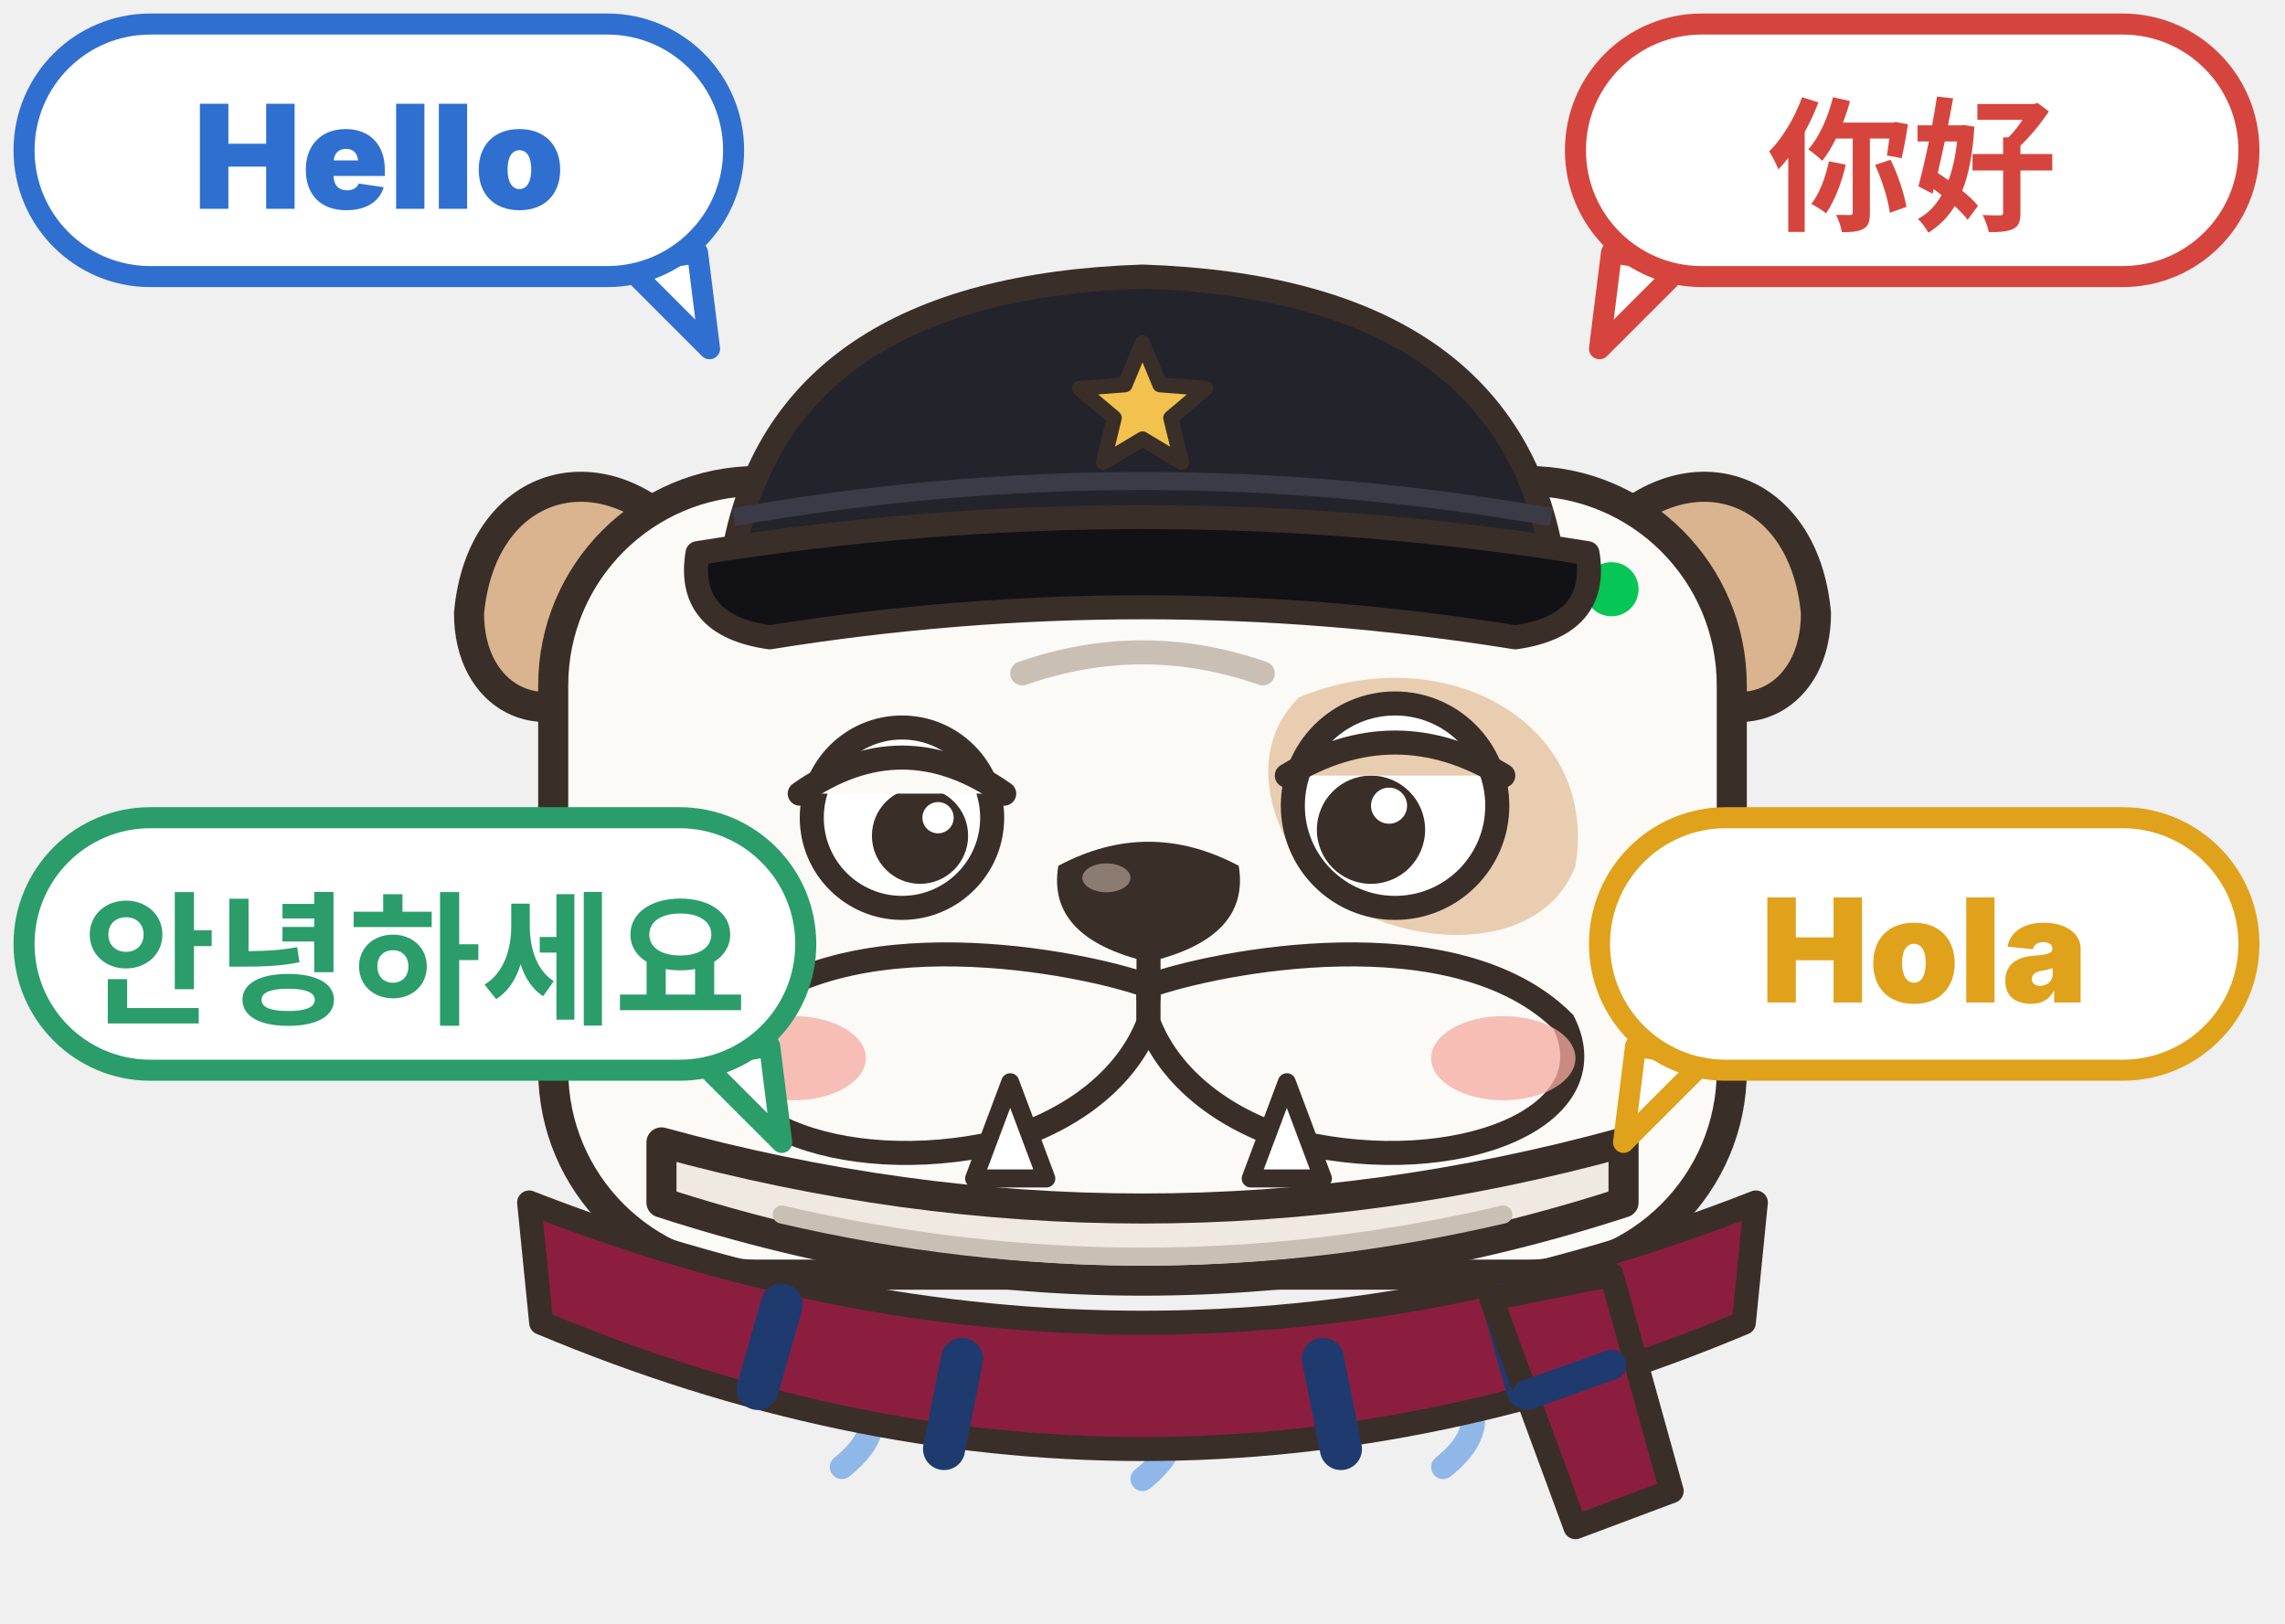
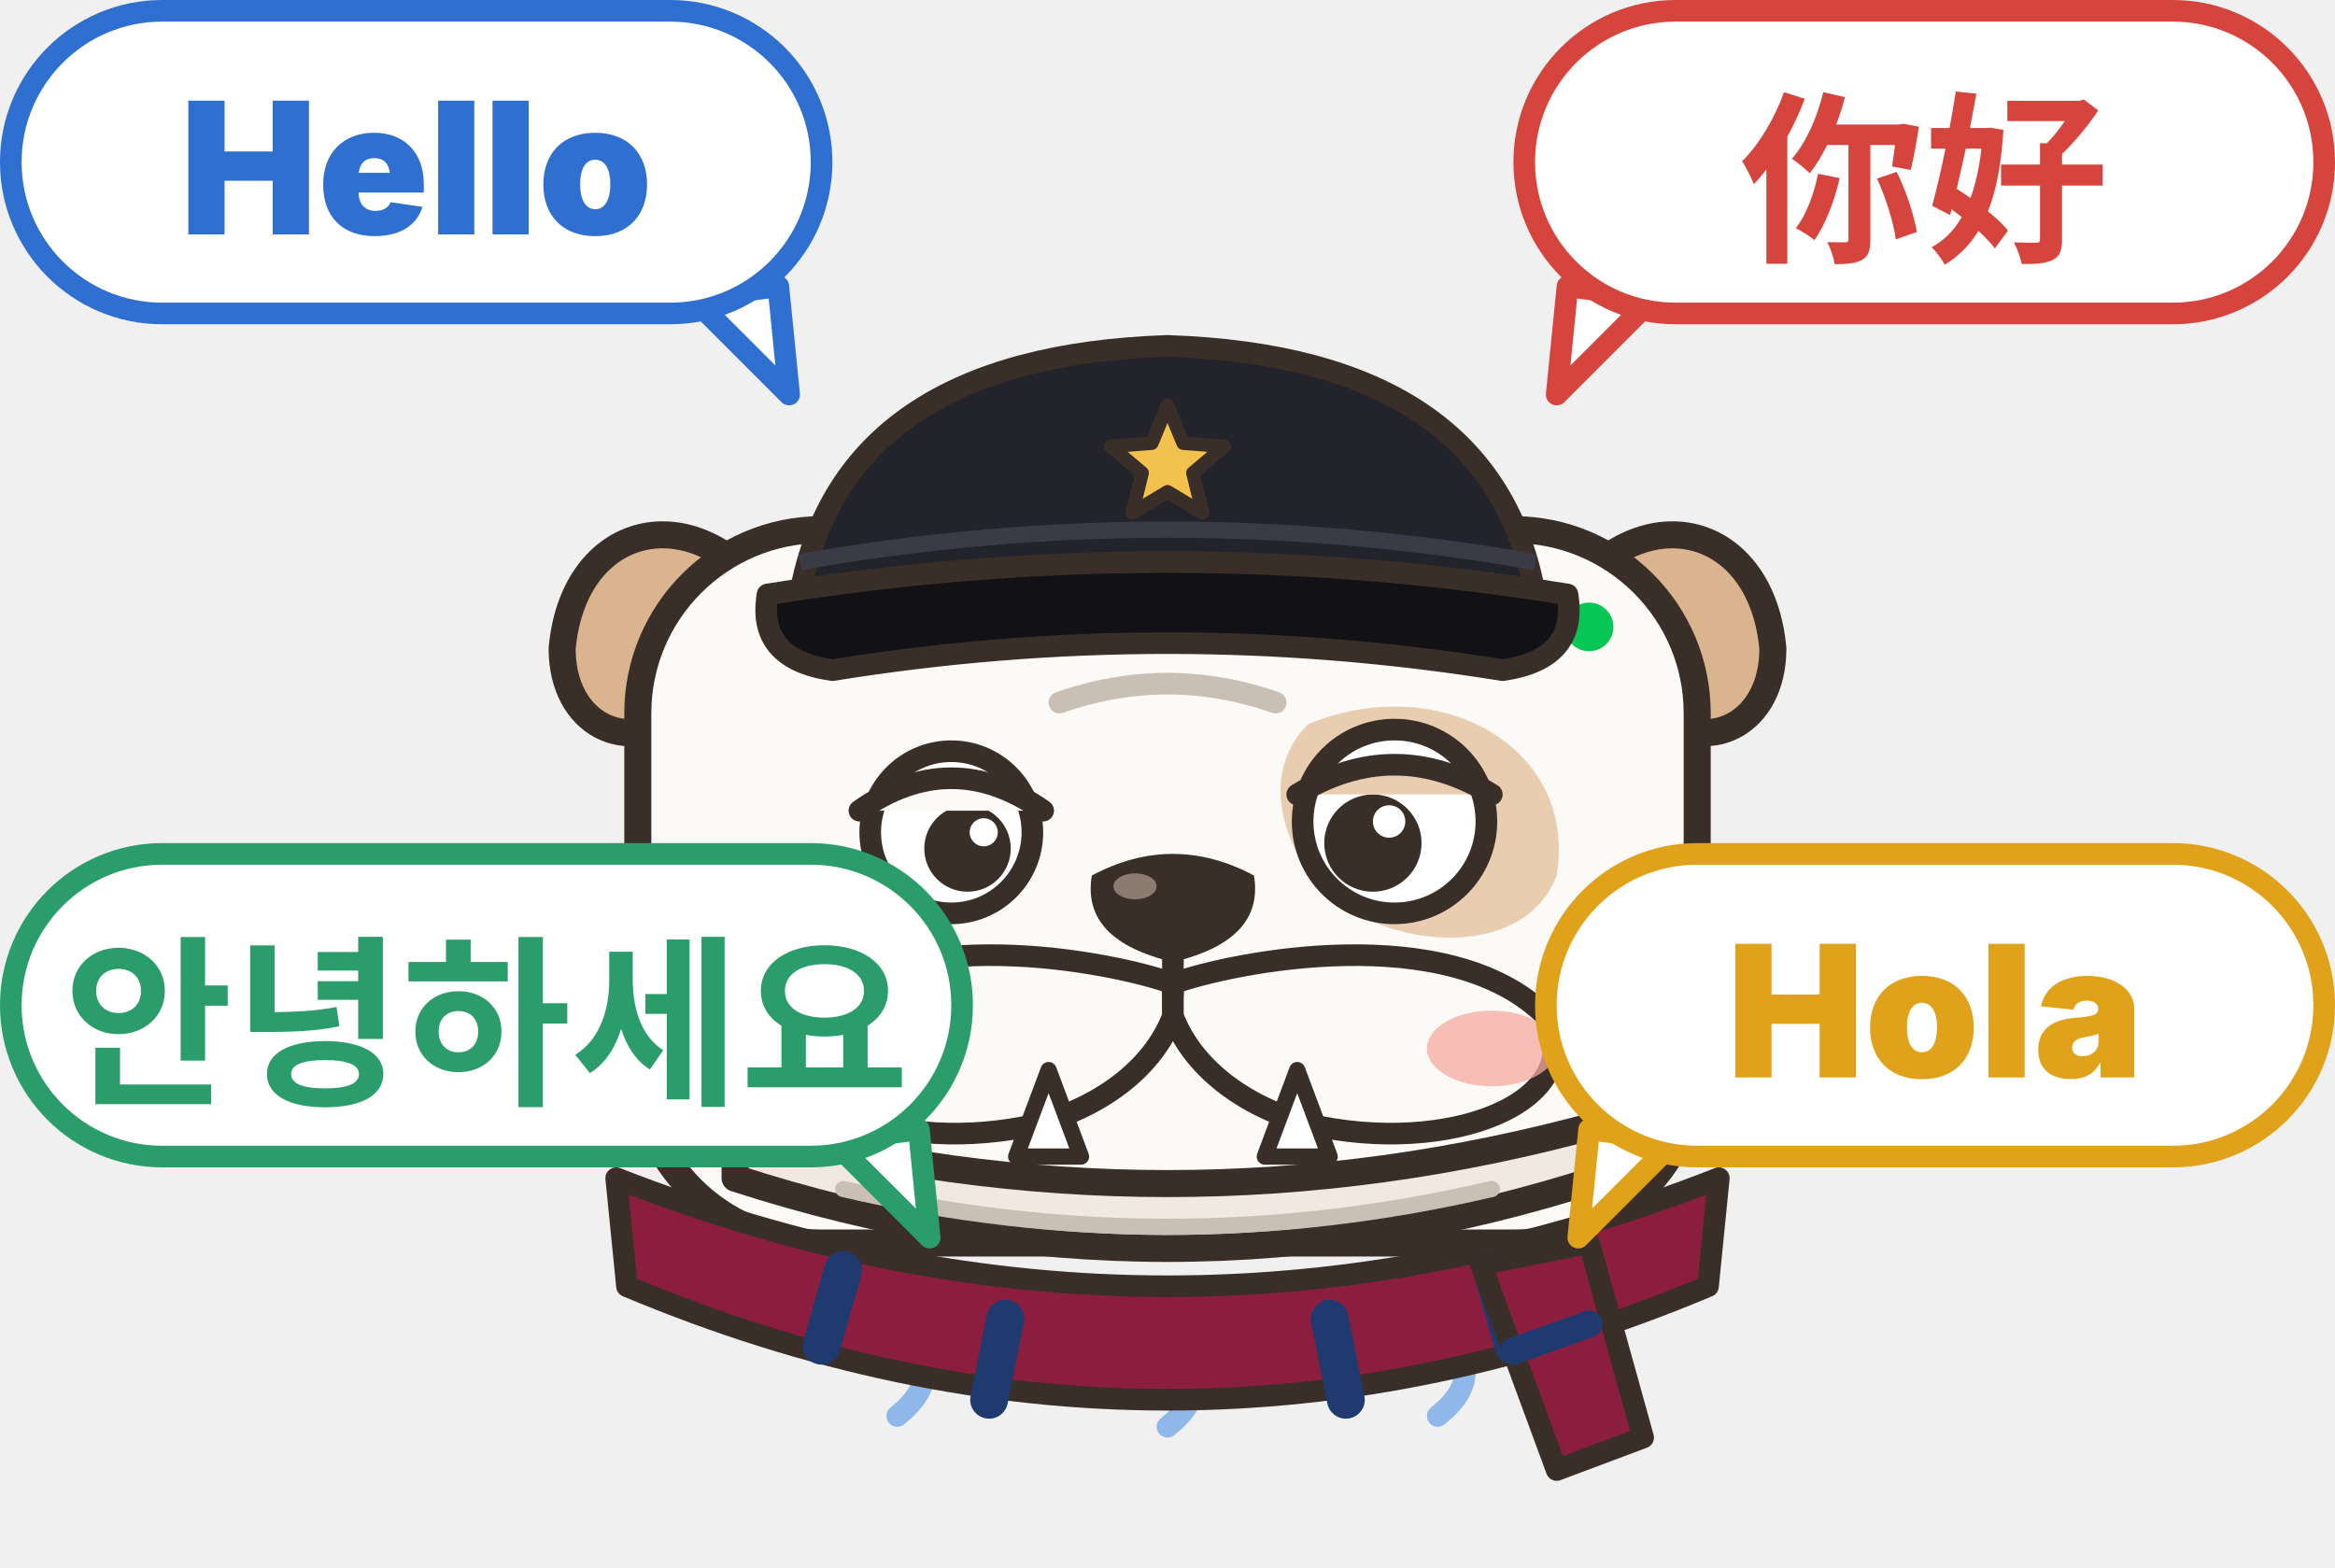
- <svg xmlns="http://www.w3.org/2000/svg" viewBox="-70 -40 380 270" role="img" aria-label="ブルース（黒い学帽としま模様のマフラーのブルエアくん。まわりに Hello・你好・안녕하세요・Hola の吹き出し）">
+ <svg xmlns="http://www.w3.org/2000/svg" viewBox="-96 -58 432 290" role="img" aria-label="ブルース（黒い学帽としま模様のマフラーのブルエアくん。まわりに Hello・你好・안녕하세요・Hola の吹き出し）">
  <path d="M44 50 C30 34 10 40 8 62 C8 76 20 82 30 74 C36 66 42 60 50 58 Z" fill="#d9b48f" stroke="#3a2e28" stroke-width="5" stroke-linejoin="round" />
  <path d="M196 50 C210 34 230 40 232 62 C232 76 220 82 210 74 C204 66 198 60 190 58 Z" fill="#d9b48f" stroke="#3a2e28" stroke-width="5" stroke-linejoin="round" />
  <rect x="22" y="40" width="196" height="132" rx="34" fill="#fbfaf7" stroke="#3a2e28" stroke-width="5" />
  <path d="M92 60 q28 -10 56 0" fill="none" stroke="#c9bfb5" stroke-width="4" stroke-linecap="round" />
  <path d="M100 72 q20 -7 40 0" fill="none" stroke="#c9bfb5" stroke-width="4" stroke-linecap="round" />
  <path d="M146 76 C170 66 196 80 192 104 C186 120 160 118 148 106 C140 96 138 84 146 76 Z" fill="#e9cdb0" />
  <circle cx="80" cy="96" r="15" fill="#fff" stroke="#3a2e28" stroke-width="4" />
  <circle cx="83" cy="99" r="8" fill="#3a2e28" />
  <circle cx="86" cy="96" r="2.6" fill="#fff" />
  <path d="M63 92 q17 -12 34 0" fill="#fbfaf7" stroke="#3a2e28" stroke-width="4" stroke-linecap="round" />
  <circle cx="162" cy="94" r="17" fill="#fff" stroke="#3a2e28" stroke-width="4" />
  <circle cx="158" cy="98" r="9" fill="#3a2e28" />
  <circle cx="161" cy="94" r="3" fill="#fff" />
  <path d="M144 89 q18 -11 36 0" fill="#e9cdb0" stroke="#3a2e28" stroke-width="4" stroke-linecap="round" />
  <path d="M106 104 q15 -8 30 0 q2 12 -15 16 q-17 -4 -15 -16 Z" fill="#3a2e28" />
  <ellipse cx="114" cy="106" rx="4" ry="2.4" fill="#8c7b70" />
  <path d="M121 124 C110 120 70 112 52 130 C44 146 70 156 96 150 C110 146 118 138 121 130 Z" fill="#fbfaf7" stroke="#3a2e28" stroke-width="4" stroke-linecap="round" />
  <path d="M121 124 C132 120 172 112 190 130 C198 146 172 156 146 150 C132 146 124 138 121 130 Z" fill="#fbfaf7" stroke="#3a2e28" stroke-width="4" stroke-linecap="round" />
  <path d="M121 118 v8" stroke="#3a2e28" stroke-width="4" stroke-linecap="round" />
  <ellipse cx="62" cy="136" rx="12" ry="7" fill="#f6a9a0" opacity=".75" />
  <ellipse cx="180" cy="136" rx="12" ry="7" fill="#f6a9a0" opacity=".75" />
  <path d="M40 150 q80 22 160 0 v10 q-80 26 -160 0 Z" fill="#efe9e2" stroke="#3a2e28" stroke-width="5" stroke-linejoin="round" />
  <path d="M92 156 l6 -16 l6 16 Z" fill="#fff" stroke="#3a2e28" stroke-width="3" stroke-linejoin="round" />
  <path d="M138 156 l6 -16 l6 16 Z" fill="#fff" stroke="#3a2e28" stroke-width="3" stroke-linejoin="round" />
  <path d="M60 162 q60 14 120 0" fill="none" stroke="#c9bfb5" stroke-width="3" stroke-linecap="round" />
  <circle cx="198" cy="58" r="4.5" fill="#06c755" />
  <path d="M70 188 q10 8 0 16" fill="none" stroke="#8fb8e8" stroke-width="4" stroke-linecap="round" />
  <path d="M120 190 q10 8 0 16" fill="none" stroke="#8fb8e8" stroke-width="4" stroke-linecap="round" />
  <path d="M170 188 q10 8 0 16" fill="none" stroke="#8fb8e8" stroke-width="4" stroke-linecap="round" />
  <path d="M18 160 Q120 200 222 160 L220 180 Q120 222 20 180 Z" fill="#8b1e3f" stroke="#3a2e28" stroke-width="4" stroke-linejoin="round" />
  <path d="M60 177 l-4 14 M90 186 l-3 15 M150 186 l3 15 M180 177 l4 14" stroke="#1f3a6e" stroke-width="7" stroke-linecap="round" />
  <path d="M178 176 l14 38 l16 -6 l-10 -36 Z" fill="#8b1e3f" stroke="#3a2e28" stroke-width="4" stroke-linejoin="round" />
  <path d="M184 192 l14 -5" stroke="#1f3a6e" stroke-width="5" stroke-linecap="round" />
  <path d="M52 52 Q60 8 120 6 Q180 8 188 52 Z" fill="#23232b" stroke="#3a2e28" stroke-width="4" stroke-linejoin="round" />
  <path d="M46 52 Q120 40 194 52 Q196 64 182 66 Q120 56 58 66 Q44 64 46 52 Z" fill="#111116" stroke="#3a2e28" stroke-width="4" stroke-linejoin="round" />
  <path d="M52 46 Q120 34 188 46" fill="none" stroke="#3b3b47" stroke-width="3" />
  <path d="M120.0 17.0 L122.9 24.0 L130.5 24.6 L124.7 29.5 L126.5 36.9 L120.0 33.0 L113.5 36.9 L115.3 29.5 L109.5 24.6 L117.1 24.0 Z" fill="#f2c14e" stroke="#3a2e28" stroke-width="2.5" stroke-linejoin="round" />
  <g font-family="system-ui, -apple-system, Segoe UI, sans-serif" font-weight="900" text-anchor="middle" dominant-baseline="central">
-     <path d="M34 4 l14 14 l-2 -16 Z" fill="#fff" stroke="#2f6fd0" stroke-width="3.5" stroke-linejoin="round" />
-     <rect x="-66" y="-36" width="118" height="42" rx="21" fill="#fff" stroke="#2f6fd0" stroke-width="3.5" />
-     <text x="-7.0" y="-14.0" font-size="24" fill="#2f6fd0">Hello</text>
-     <path d="M210 4 l-14 14 l2 -16 Z" fill="#fff" stroke="#d6453d" stroke-width="3.5" stroke-linejoin="round" />
-     <rect x="192" y="-36" width="112" height="42" rx="21" fill="#fff" stroke="#d6453d" stroke-width="3.5" />
-     <text x="248.0" y="-14.0" font-size="24" fill="#d6453d">你好</text>
-     <path d="M46 136 l14 14 l-2 -16 Z" fill="#fff" stroke="#2a9d6a" stroke-width="3.5" stroke-linejoin="round" />
-     <rect x="-66" y="96" width="130" height="42" rx="21" fill="#fff" stroke="#2a9d6a" stroke-width="3.5" />
-     <text x="-1.0" y="118.0" font-size="24" fill="#2a9d6a">안녕하세요</text>
-     <path d="M214 136 l-14 14 l2 -16 Z" fill="#fff" stroke="#e0a21b" stroke-width="3.5" stroke-linejoin="round" />
-     <rect x="196" y="96" width="108" height="42" rx="21" fill="#fff" stroke="#e0a21b" stroke-width="3.5" />
-     <text x="250.0" y="118.0" font-size="24" fill="#e0a21b">Hola</text>
+     <path d="M32 -3 l18 18 l-2 -20 Z" fill="#fff" stroke="#2f6fd0" stroke-width="4" stroke-linejoin="round" />
+     <rect x="-94" y="-56" width="150" height="56" rx="28" fill="#fff" stroke="#2f6fd0" stroke-width="4" />
+     <text x="-19.0" y="-27.0" font-size="34" fill="#2f6fd0">Hello</text>
+     <path d="M210 -3 l-18 18 l2 -20 Z" fill="#fff" stroke="#d6453d" stroke-width="4" stroke-linejoin="round" />
+     <rect x="186" y="-56" width="148" height="56" rx="28" fill="#fff" stroke="#d6453d" stroke-width="4" />
+     <text x="260.0" y="-27.0" font-size="34" fill="#d6453d">你好</text>
+     <path d="M58 153 l18 18 l-2 -20 Z" fill="#fff" stroke="#2a9d6a" stroke-width="4" stroke-linejoin="round" />
+     <rect x="-94" y="100" width="176" height="56" rx="28" fill="#fff" stroke="#2a9d6a" stroke-width="4" />
+     <text x="-6.0" y="129.0" font-size="34" fill="#2a9d6a">안녕하세요</text>
+     <path d="M214 153 l-18 18 l2 -20 Z" fill="#fff" stroke="#e0a21b" stroke-width="4" stroke-linejoin="round" />
+     <rect x="190" y="100" width="144" height="56" rx="28" fill="#fff" stroke="#e0a21b" stroke-width="4" />
+     <text x="262.0" y="129.0" font-size="34" fill="#e0a21b">Hola</text>
  </g>
</svg>
